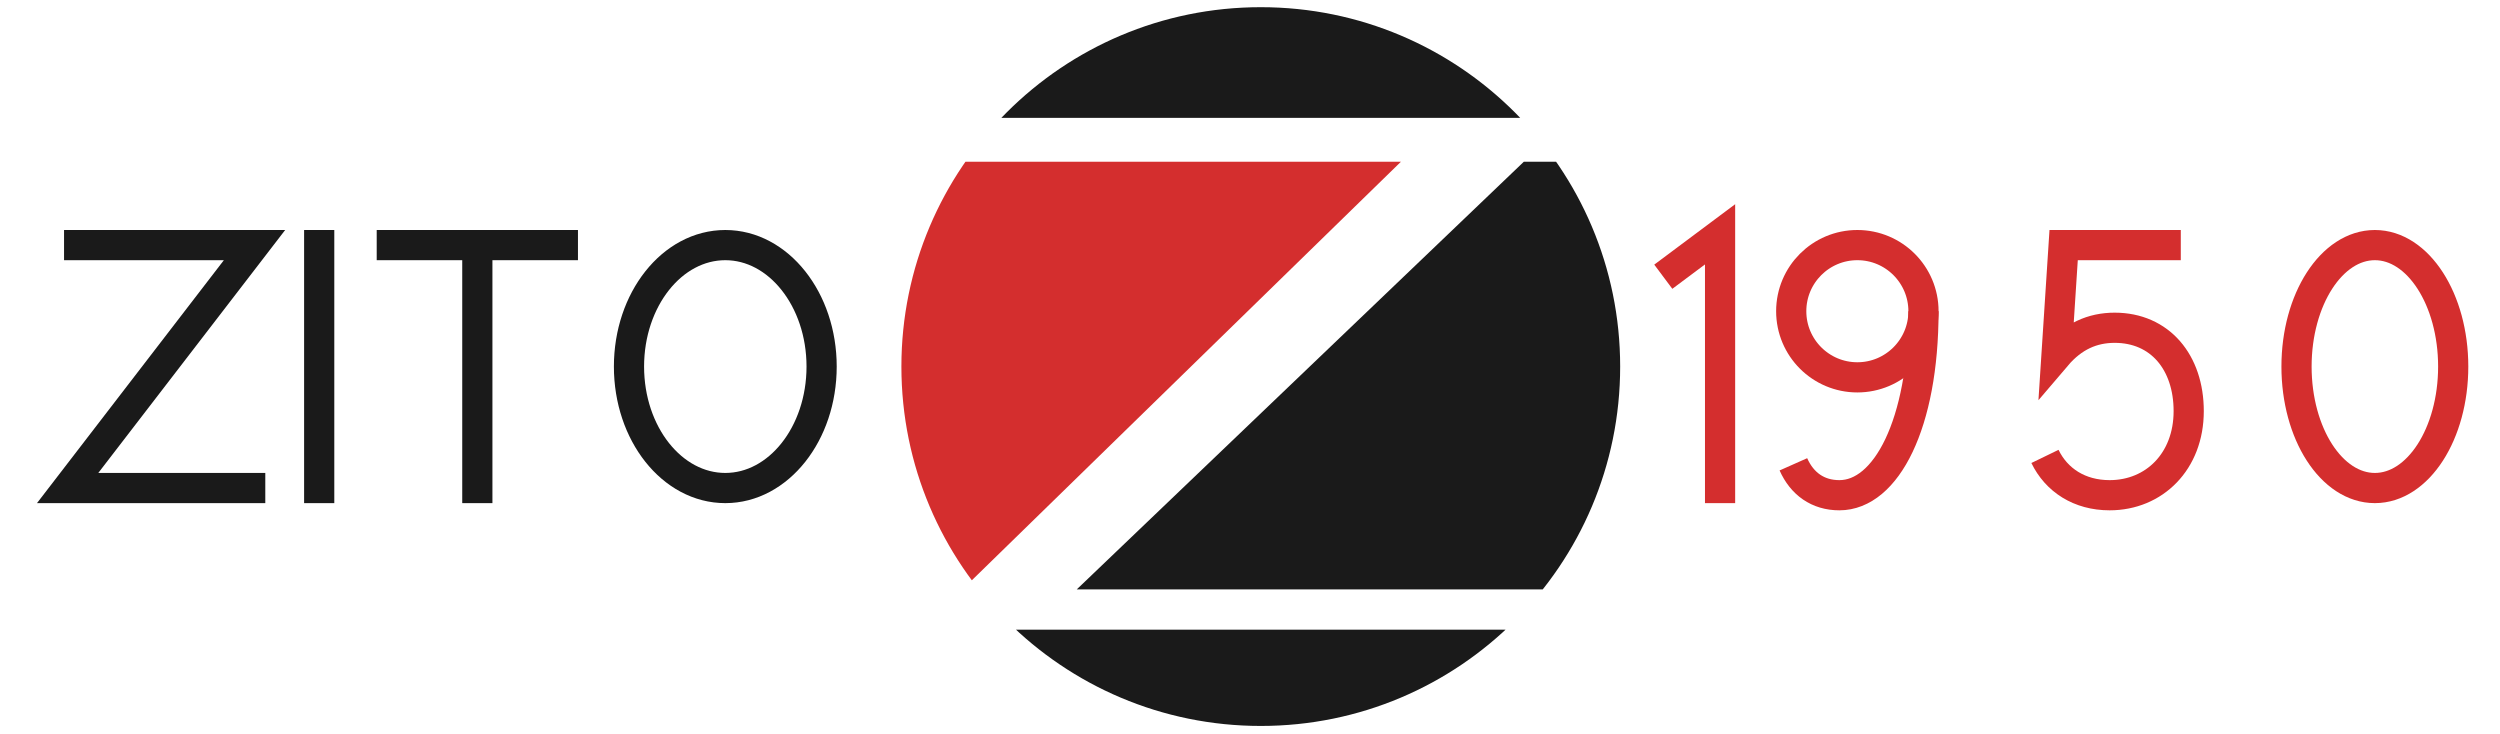
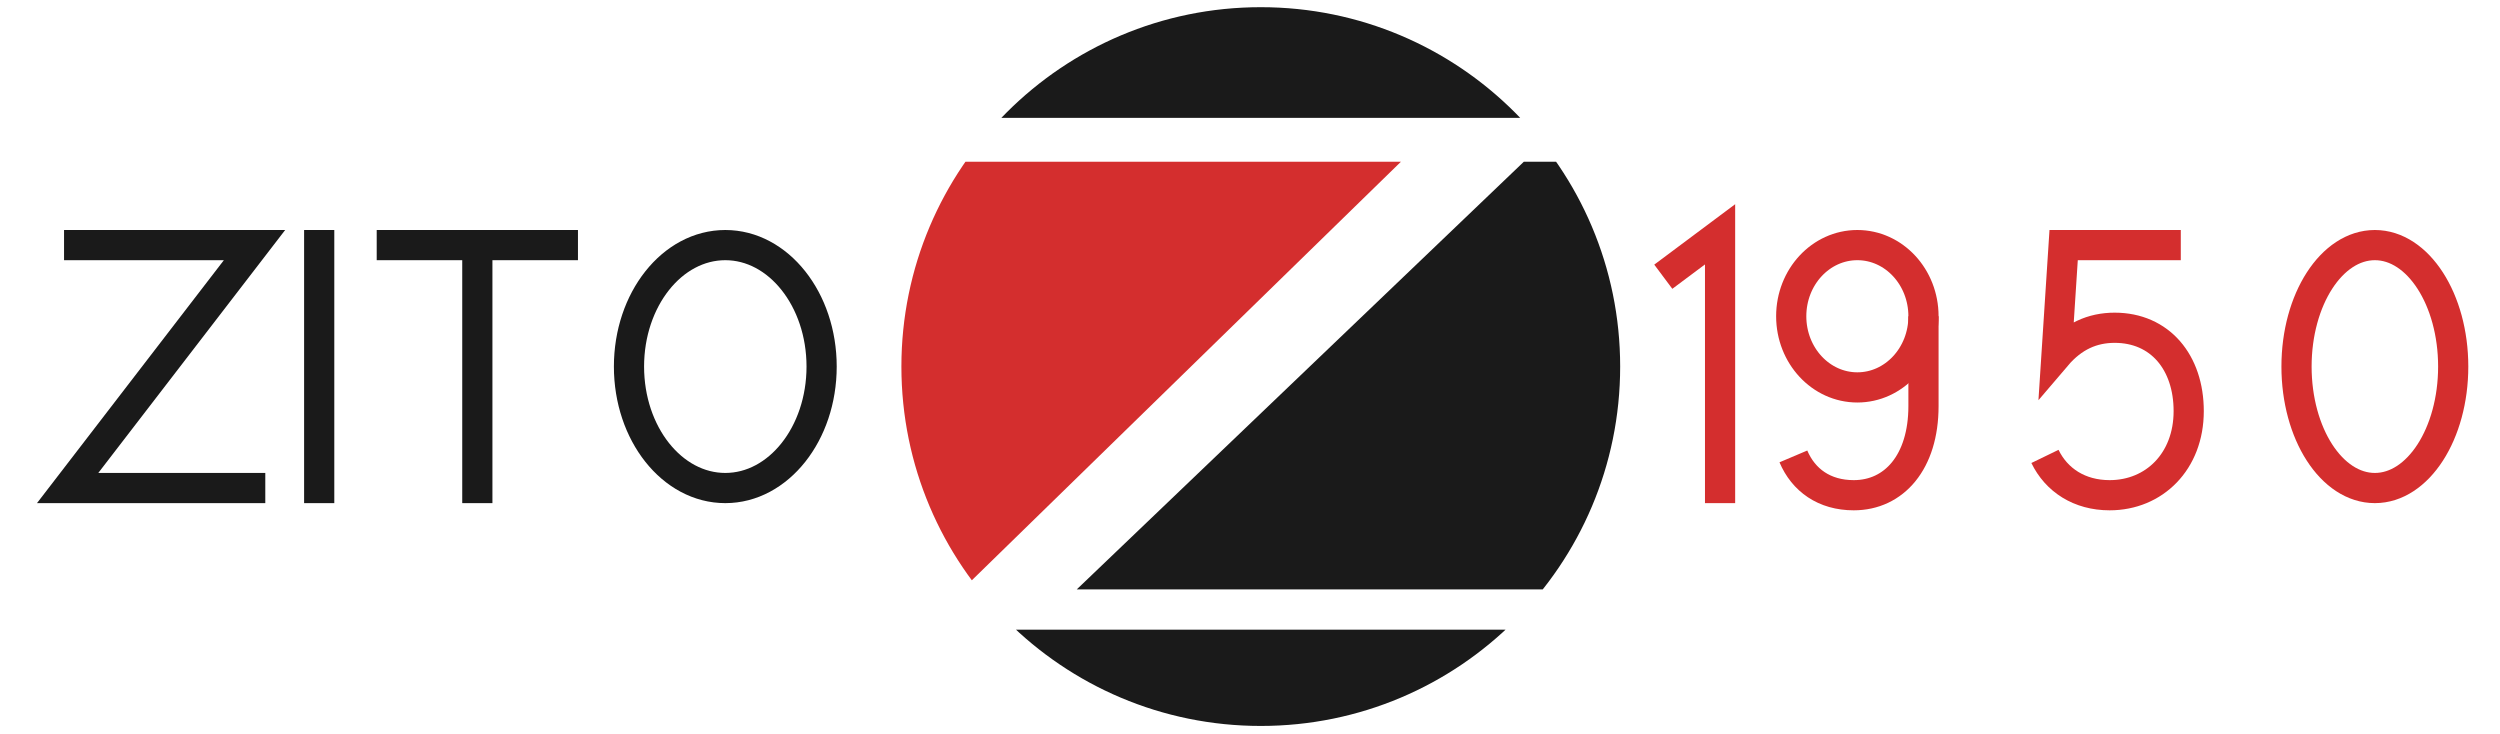
<svg xmlns="http://www.w3.org/2000/svg" viewBox="-122 -1 341 102" width="341" height="100" role="img" aria-label="ZITO 1950">
  <defs>
    <clipPath id="zd">
      <circle cx="50" cy="50" r="50" />
    </clipPath>
  </defs>
  <g fill="none" stroke-width="4.2" stroke-linejoin="miter" stroke-miterlimit="4" stroke="#1a1a1a">
    <path d="M-116.5 33.1H-90L-116 66.9H-88.5" />
    <path d="M-81 31V69" />
    <path d="M-73 33.1H-45M-59 33.1V69" />
    <ellipse cx="-24.5" cy="50" rx="13.4" ry="16.9" />
  </g>
  <g clip-path="url(#zd)">
    <path fill="#1a1a1a" d="M0 0H100V15.4H0Z" />
    <path fill="#d42e2e" d="M0 21.5H69.5L8.5 81H0Z" />
    <path fill="#1a1a1a" d="M86.6 21.5H100V81H24.4Z" />
    <path fill="#1a1a1a" d="M0 86.6H100V100H0Z" />
  </g>
  <g fill="none" stroke-width="4.2" stroke-linejoin="miter" stroke-miterlimit="4" stroke="#d42e2e">
    <path d="M106 37.5L113.9 31.6V69" />
    <g transform="translate(3.5 0)">
-       <circle cx="129.5" cy="42.3" r="9.2" />
-       <path d="M138.7 42.3C138.7 58 133.5 67.9 127 67.9C124 67.9 121.8 66.3 120.6 63.6" />
+       <ellipse cx="129.5" cy="43" rx="9.2" ry="9.9" />
+       <path d="M138.7 43V55.5C138.7 63.3 134.6 67.9 129 67.9C124.9 67.9 122 65.8 120.6 62.5" />
    </g>
    <g transform="translate(5.5 0)">
      <path d="M172.5 33.1H156.2L155.2 48.5C157.5 45.8 160.2 44.6 163.3 44.6C169.6 44.6 173.6 49.4 173.6 56.2C173.6 63.2 168.8 67.9 162.6 67.9C158.4 67.9 155.2 65.8 153.6 62.5" />
    </g>
    <ellipse cx="205" cy="50" rx="10.9" ry="16.9" />
  </g>
</svg>
